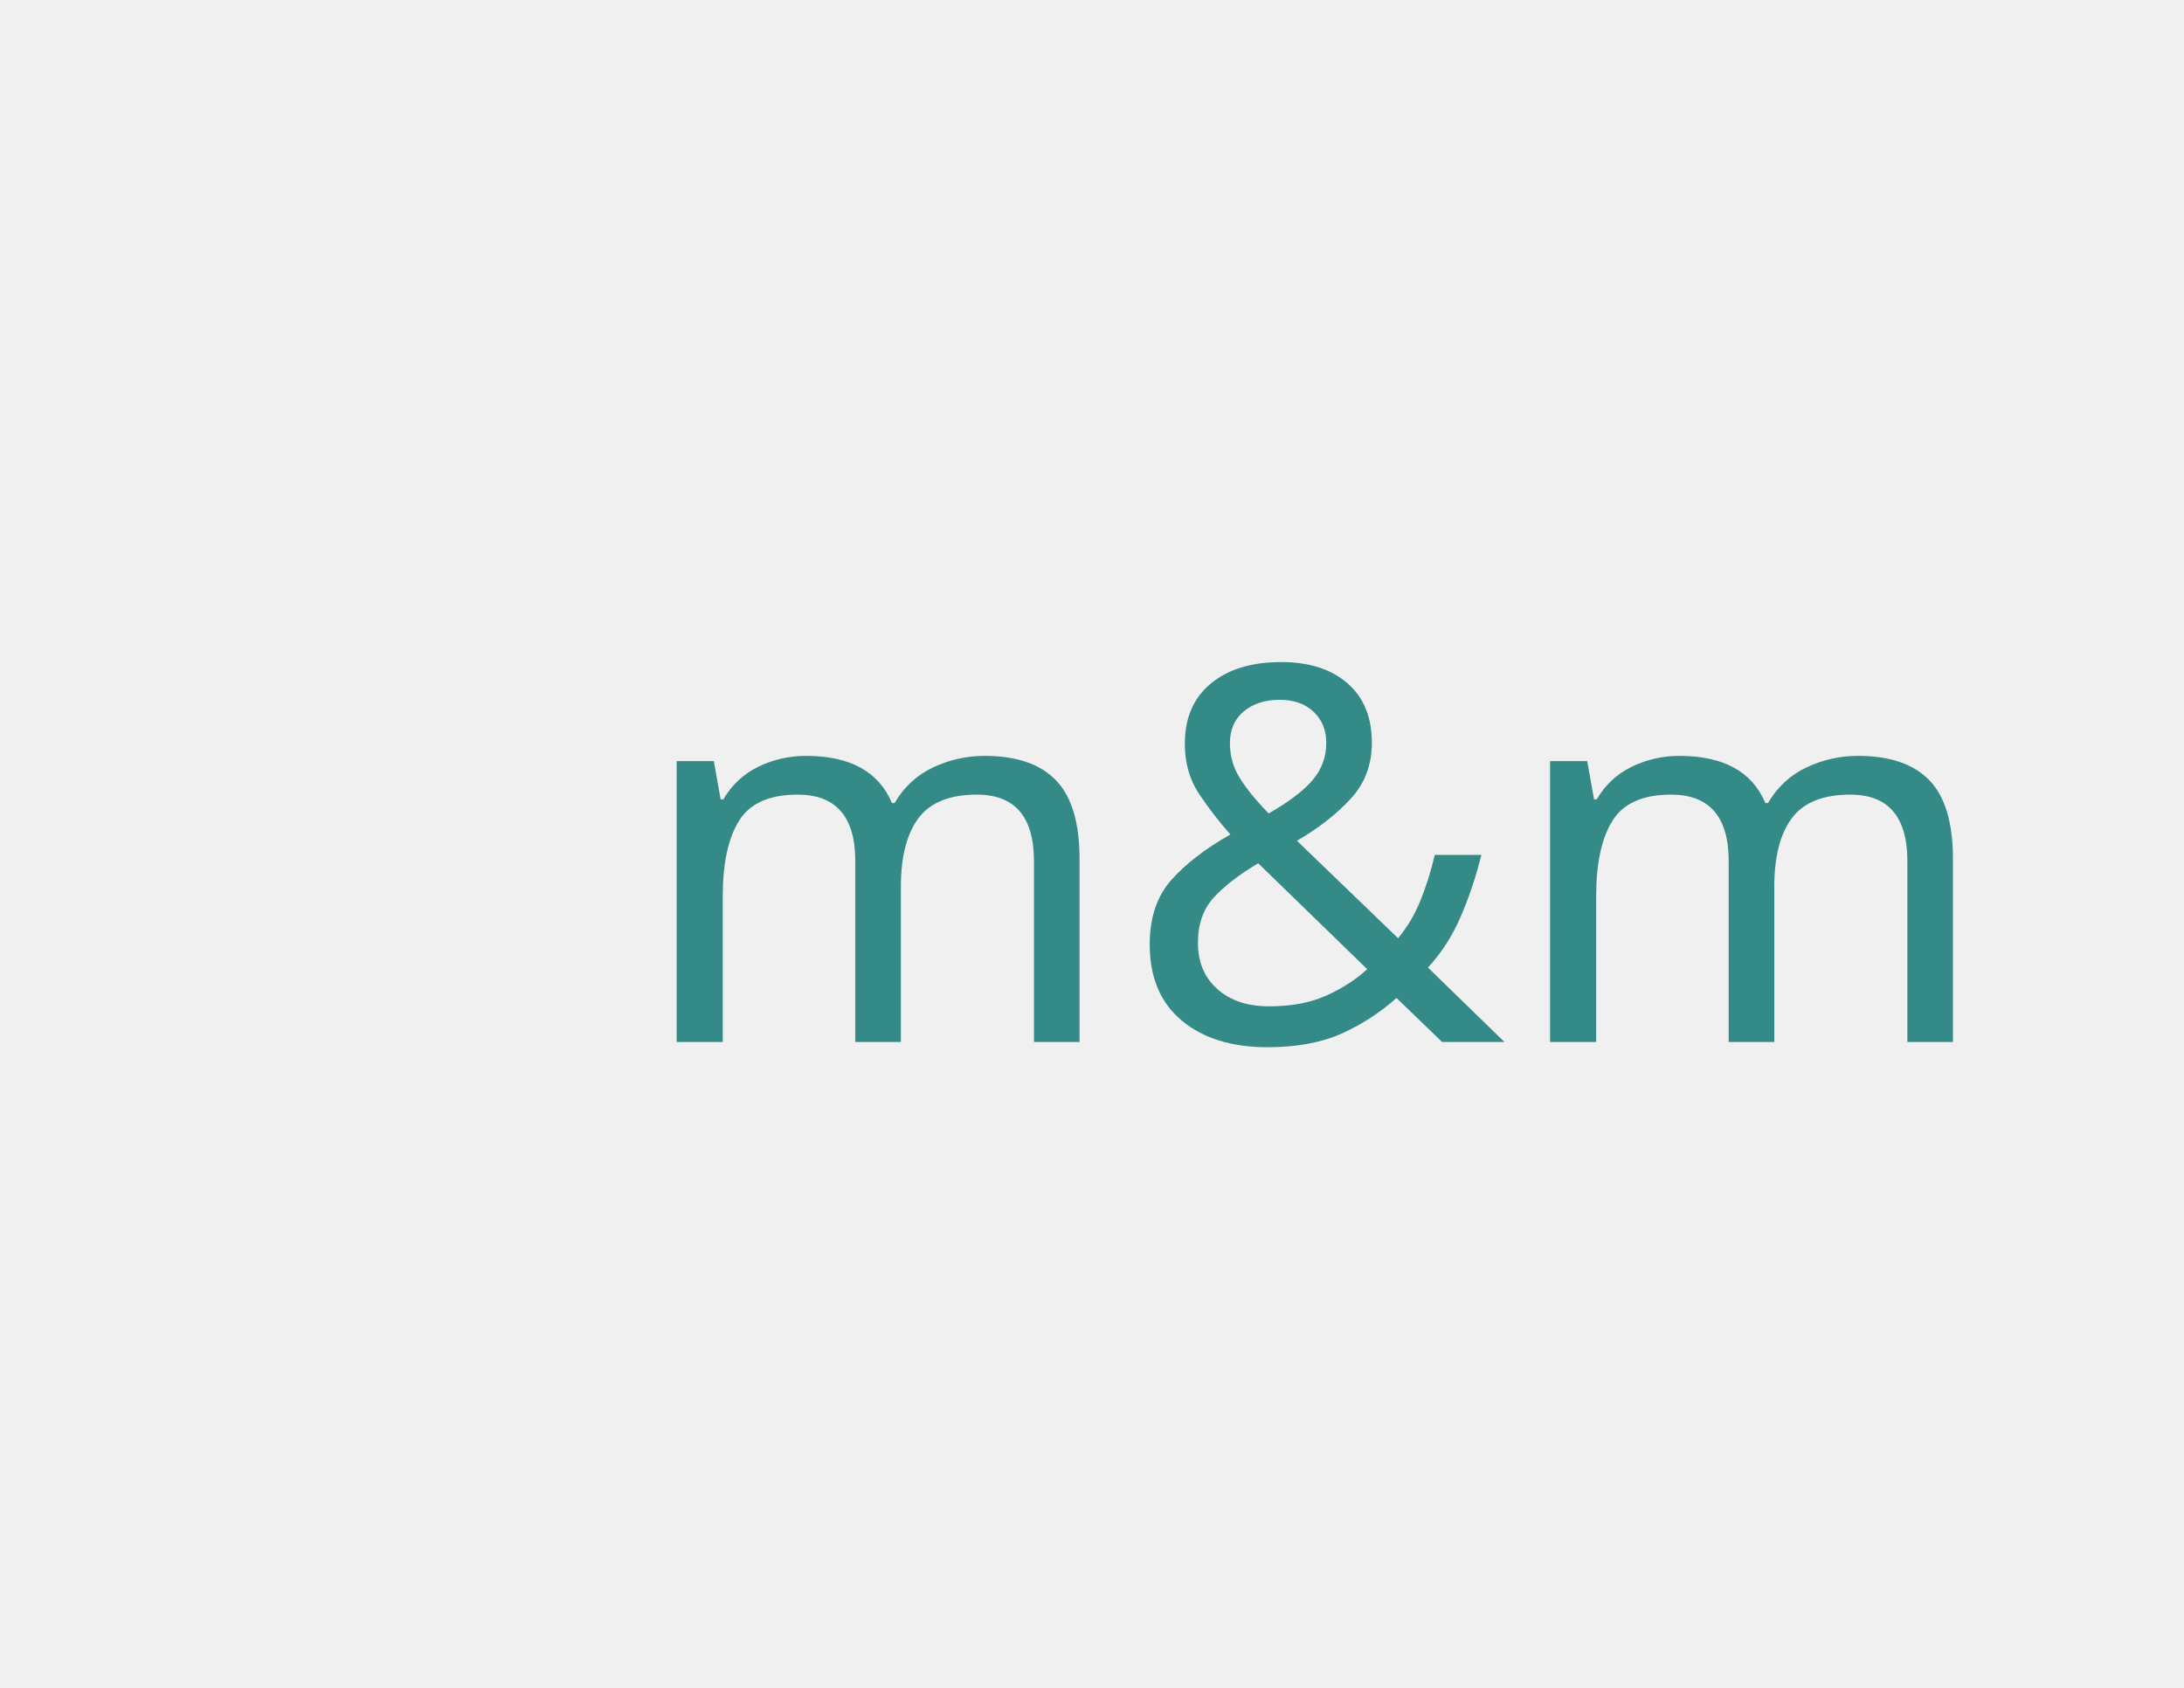
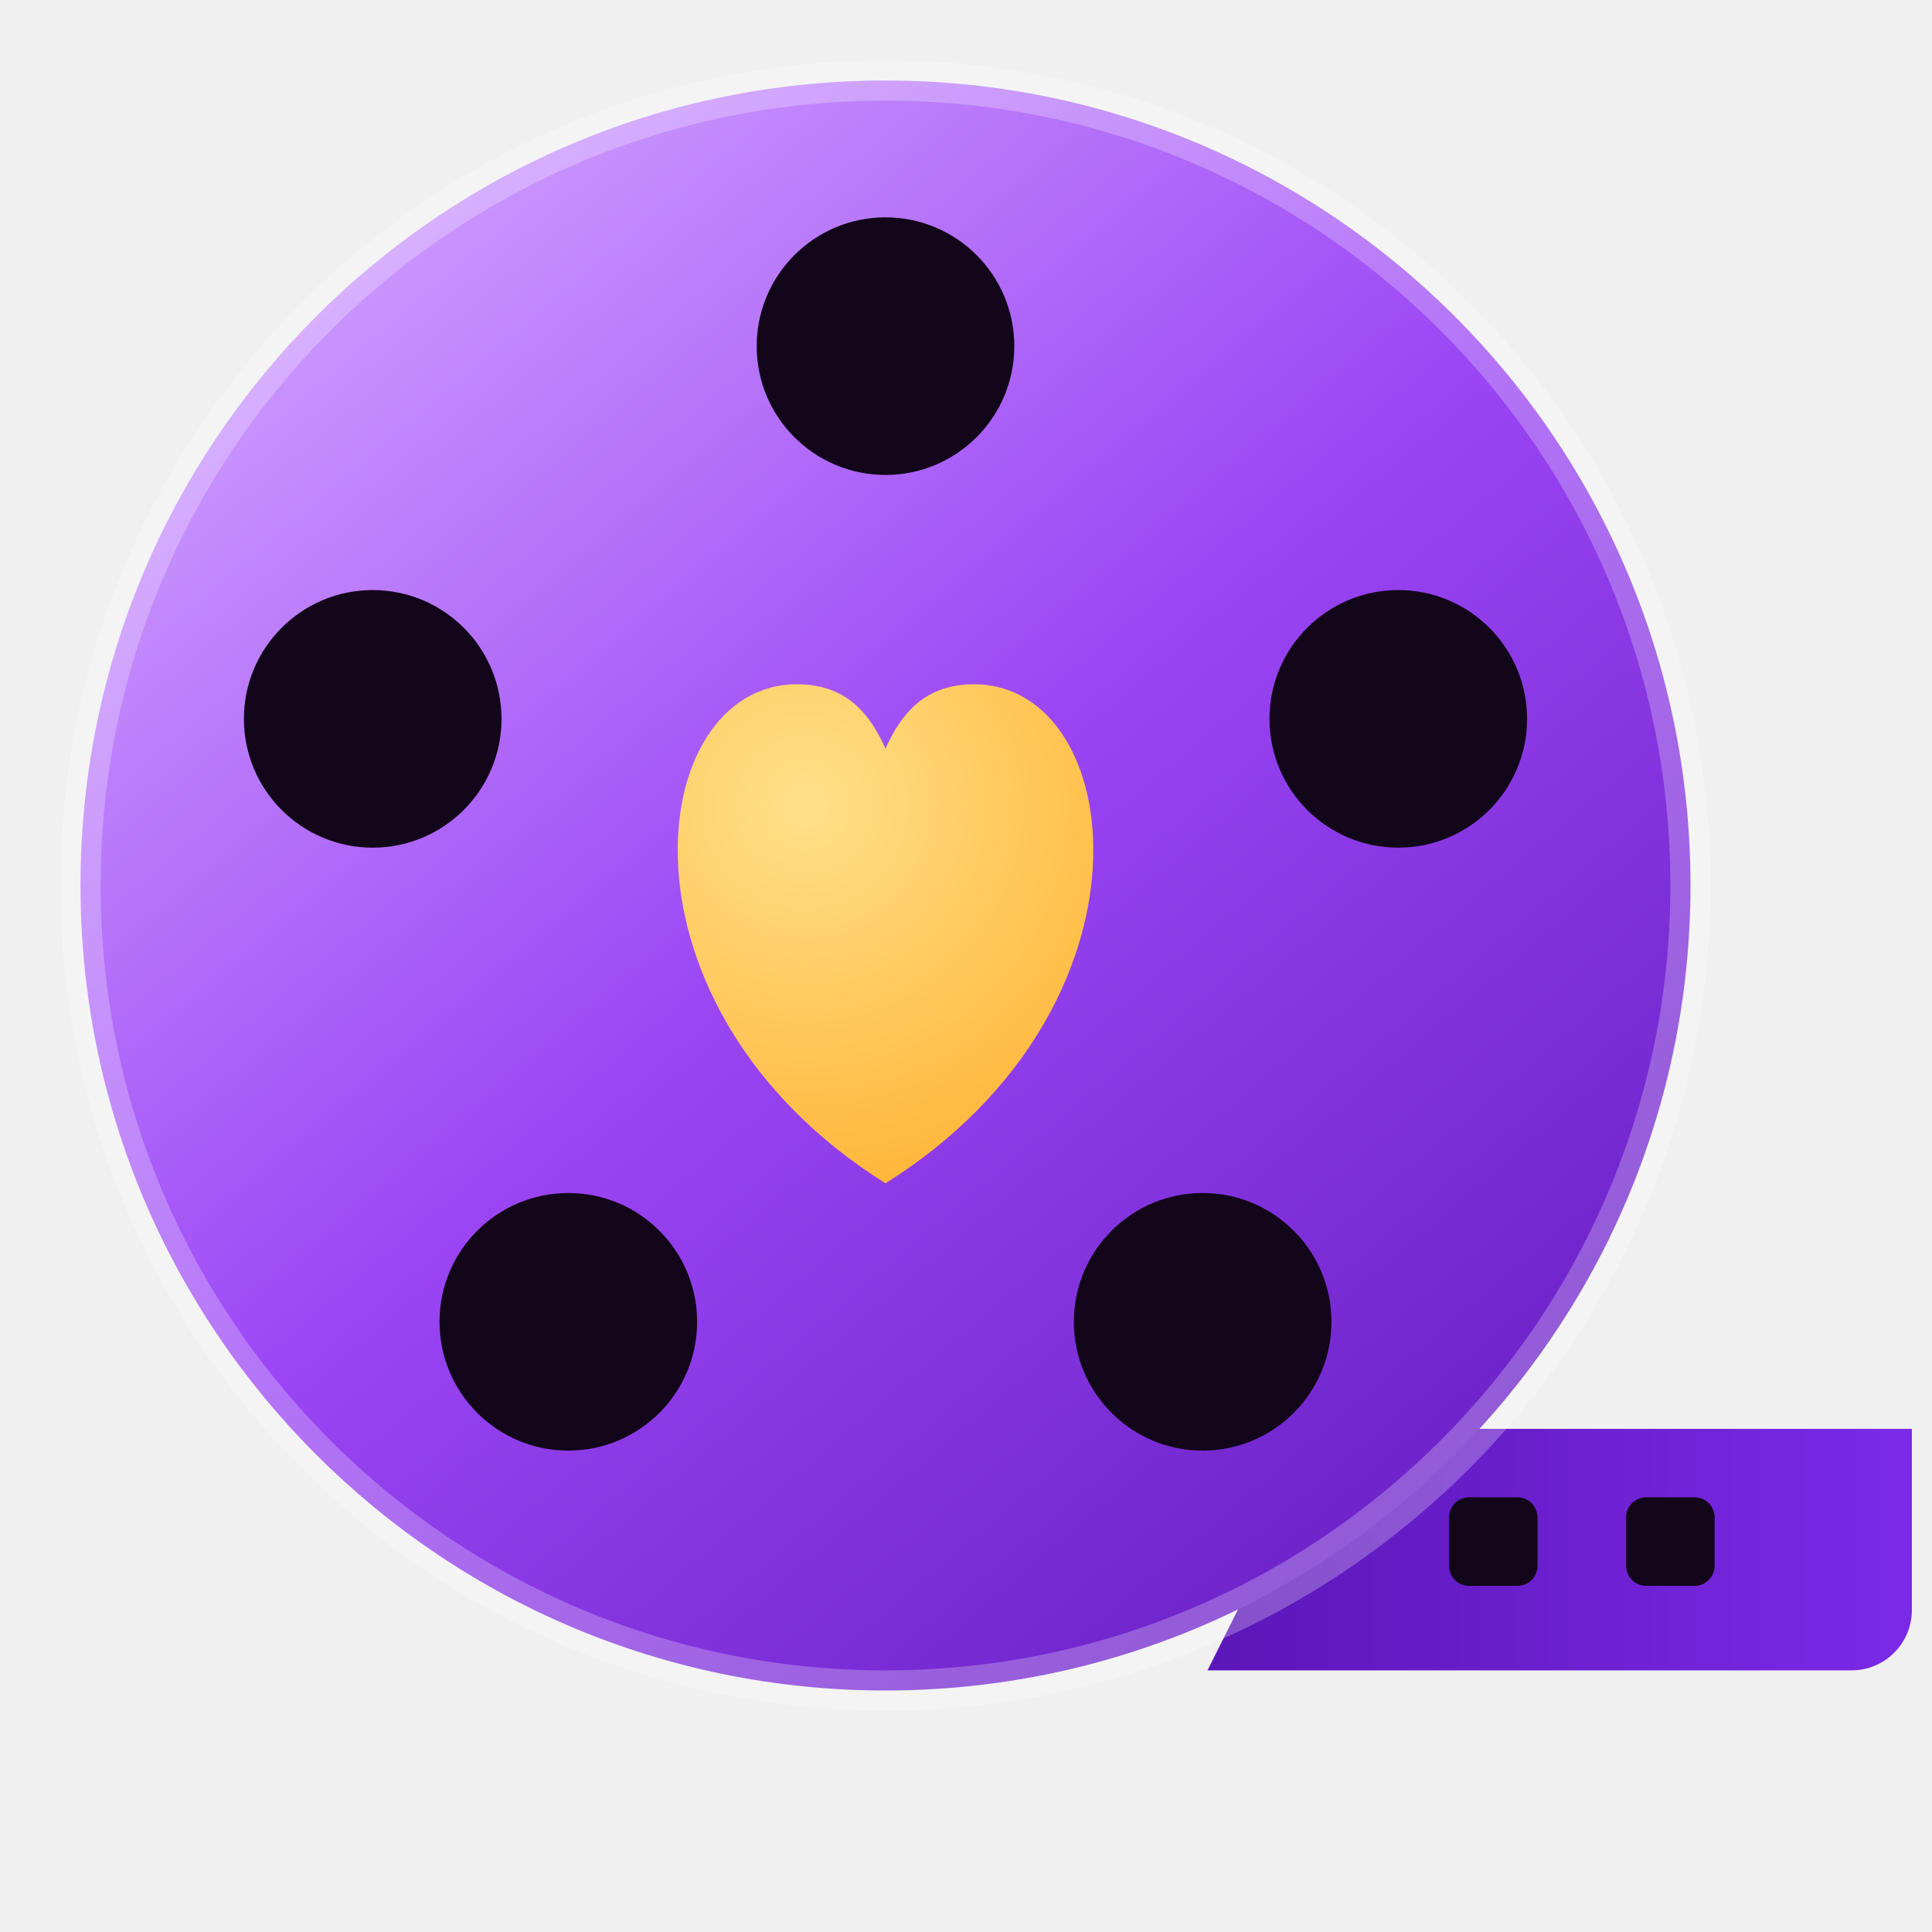
- <svg xmlns="http://www.w3.org/2000/svg" version="1.1" id="svg2" width="1056" height="816" viewBox="0 0 1056 816">
-   <defs id="defs6" />
-   <g id="g8" transform="matrix(1.333333,0,0,-1.333333,0,816)">
-     <text xml:space="preserve" transform="matrix(1,0,0,-1,229.2207,234.1885)" style="font-variant:normal;font-weight:normal;font-stretch:normal;font-size:190px;font-family:'Grand Hotel';-inkscape-font-specification:GrandHotel-Regular;writing-mode:lr-tb;fill:#338a86;fill-opacity:1;fill-rule:nonzero;stroke:none" id="text12">
-       <tspan x="0 103.17 183.35" y="0" id="tspan10">m&amp;m</tspan>
-     </text>
+ <svg xmlns="http://www.w3.org/2000/svg" viewBox="0 0 48 48">
+   <defs>
+     <linearGradient id="reel" x1="6" y1="4" x2="40" y2="44" gradientUnits="userSpaceOnUse">
+       <stop offset="0" stop-color="#d3a6ff" />
+       <stop offset="0.45" stop-color="#9b45f5" />
+       <stop offset="1" stop-color="#5b16b8" />
+     </linearGradient>
+     <linearGradient id="tape" x1="30" y1="40" x2="48" y2="40" gradientUnits="userSpaceOnUse">
+       <stop offset="0" stop-color="#5b16b8" />
+       <stop offset="1" stop-color="#7c2ae8" />
+     </linearGradient>
+     <radialGradient id="heart" cx="20" cy="20" r="11" gradientUnits="userSpaceOnUse">
+       <stop offset="0" stop-color="#ffe08a" />
+       <stop offset="1" stop-color="#ffb02e" />
+     </radialGradient>
+   </defs>
+   <path d="M30 41.5 H46 a1.5 1.5 0 0 0 1.5 -1.5 V35.5 H33" fill="url(#tape)" />
+   <rect x="36" y="37.2" width="2.2" height="2.2" rx="0.5" fill="#12061a" />
+   <rect x="40.4" y="37.2" width="2.2" height="2.2" rx="0.5" fill="#12061a" />
+   <circle cx="22" cy="22" r="20" fill="url(#reel)" />
+   <circle cx="22" cy="22" r="20" fill="none" stroke="#fff" stroke-opacity="0.25" />
+   <g fill="#12061a">
+     <circle cx="22.00" cy="8.60" r="3.2" />
+     <circle cx="34.74" cy="17.86" r="3.2" />
+     <circle cx="29.88" cy="32.84" r="3.2" />
+     <circle cx="14.12" cy="32.84" r="3.2" />
+     <circle cx="9.26" cy="17.86" r="3.2" />
  </g>
+   <path d="M22 29.4 C15 25 16 17 19.8 17 C21 17 21.6 17.7 22 18.6 C22.4 17.7 23 17 24.2 17 C28 17 29 25 22 29.4 Z" fill="url(#heart)" />
</svg>
